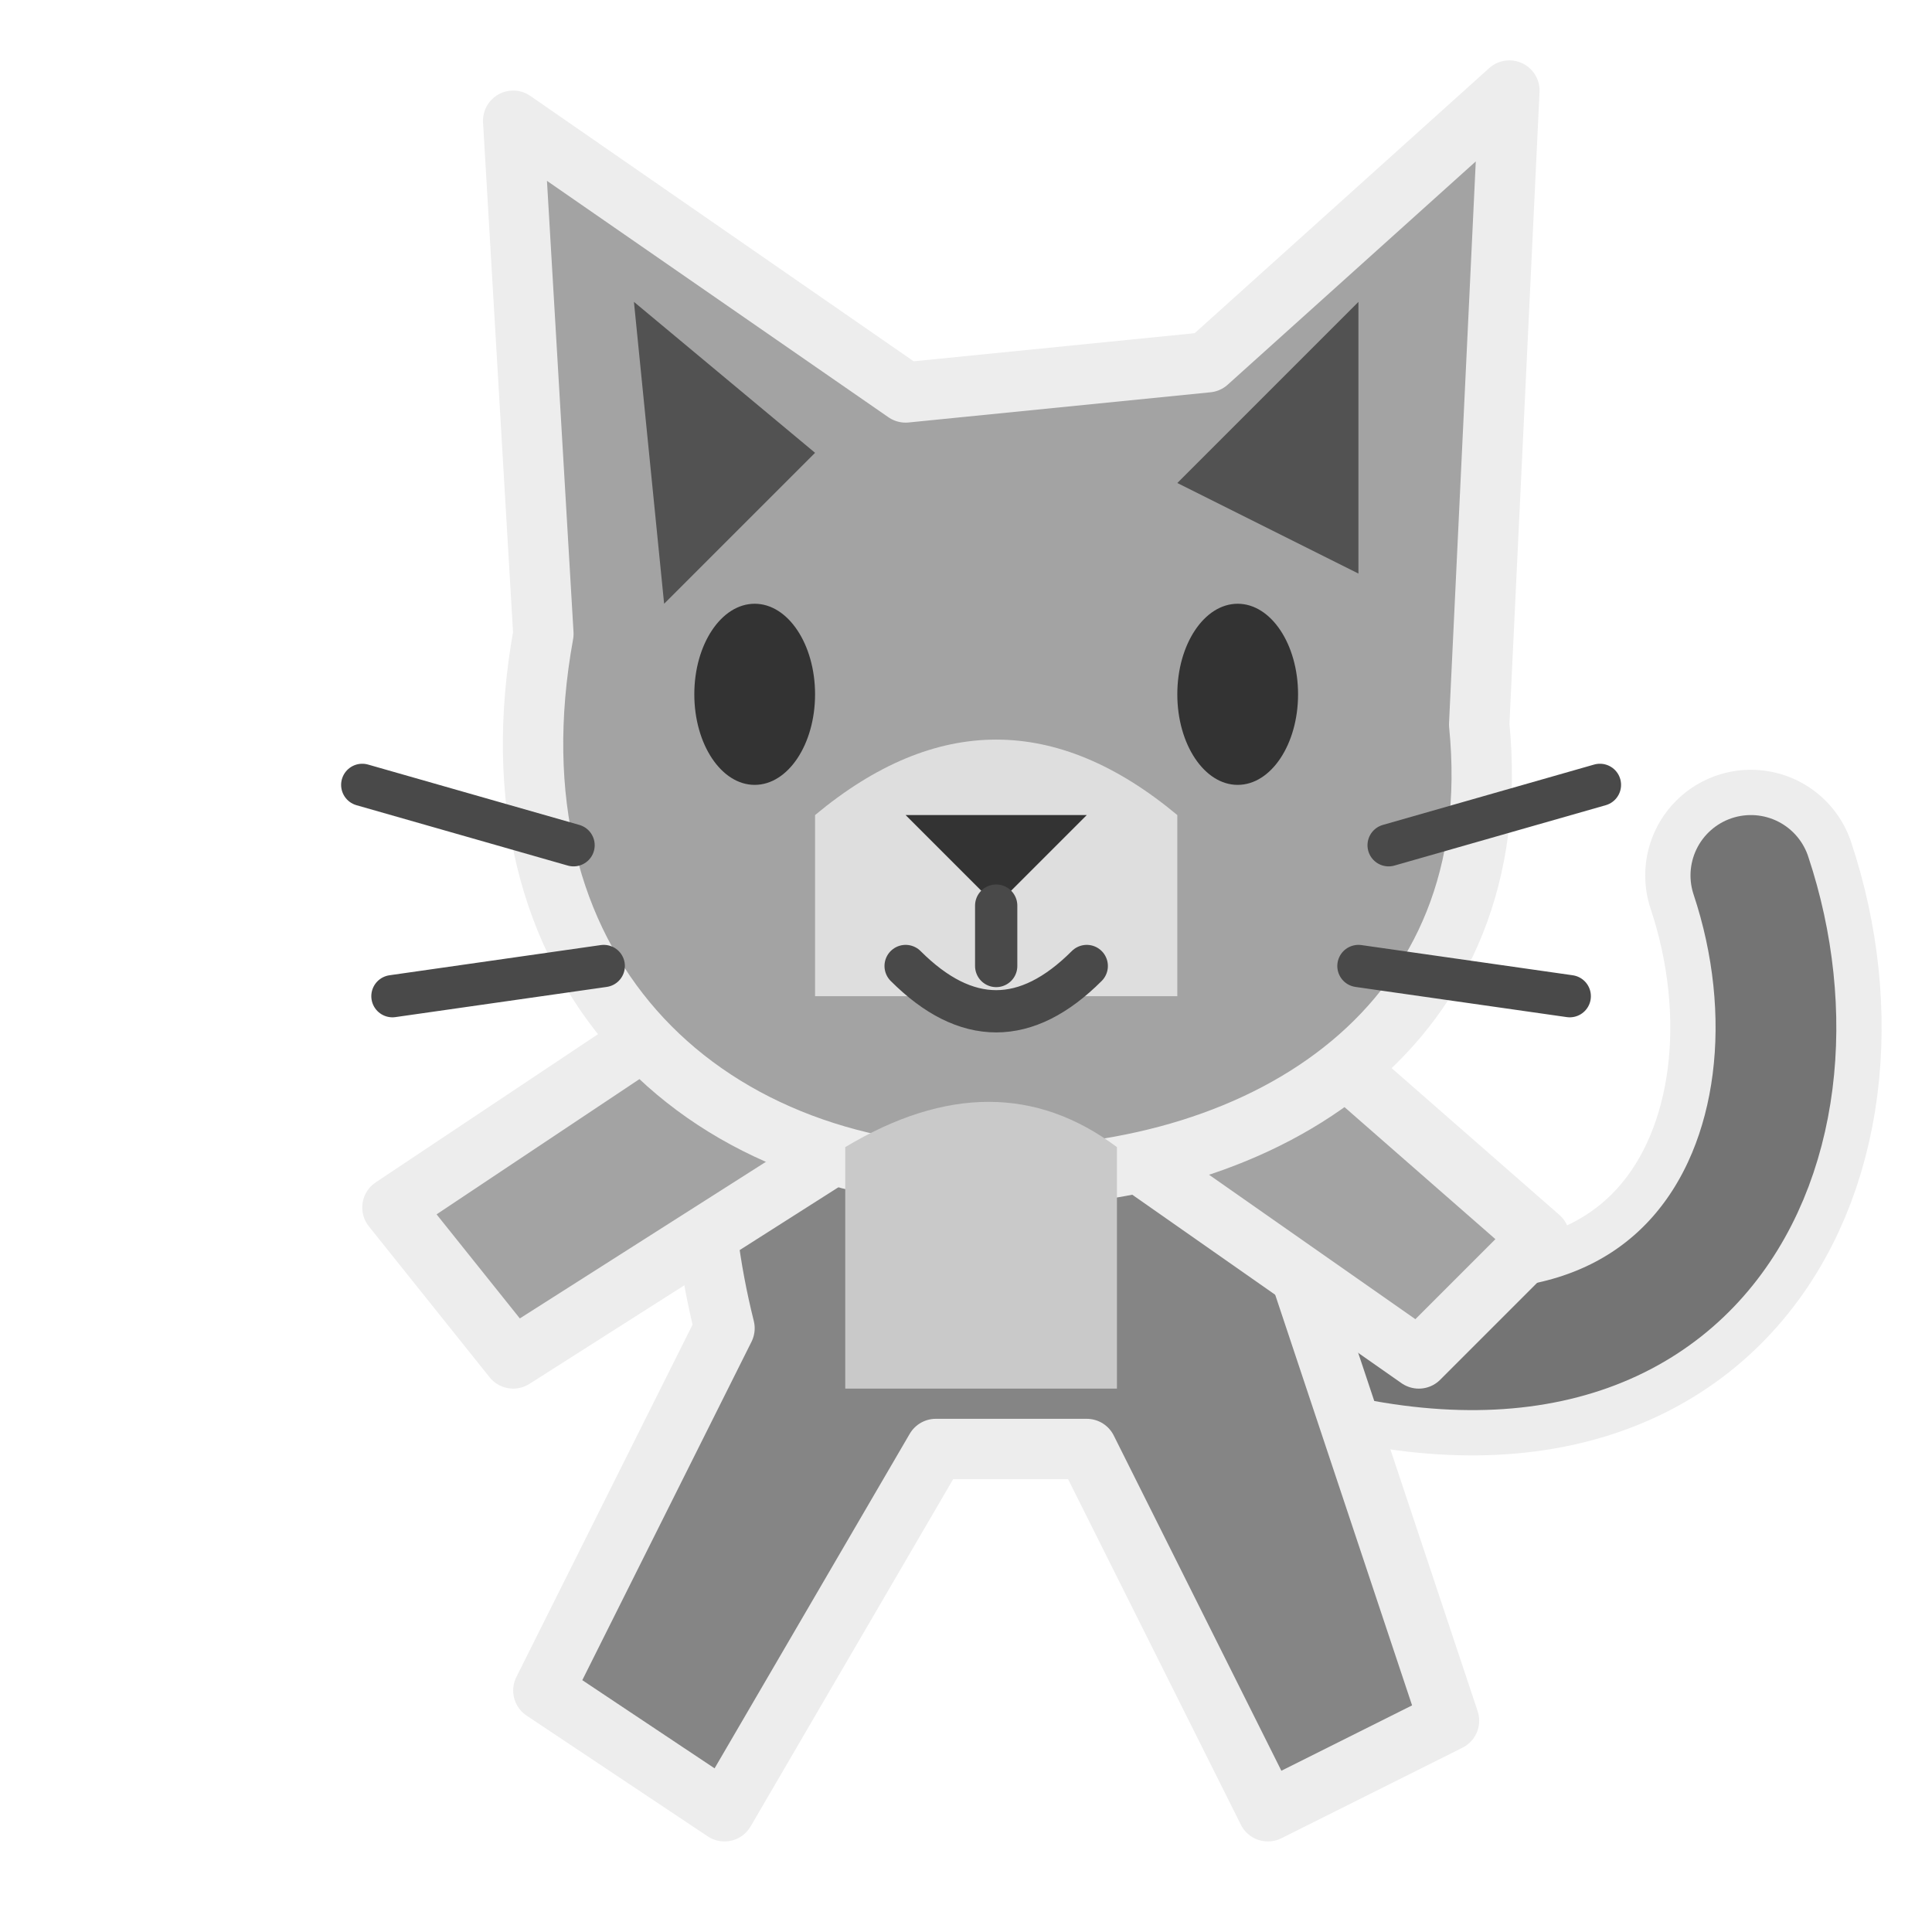
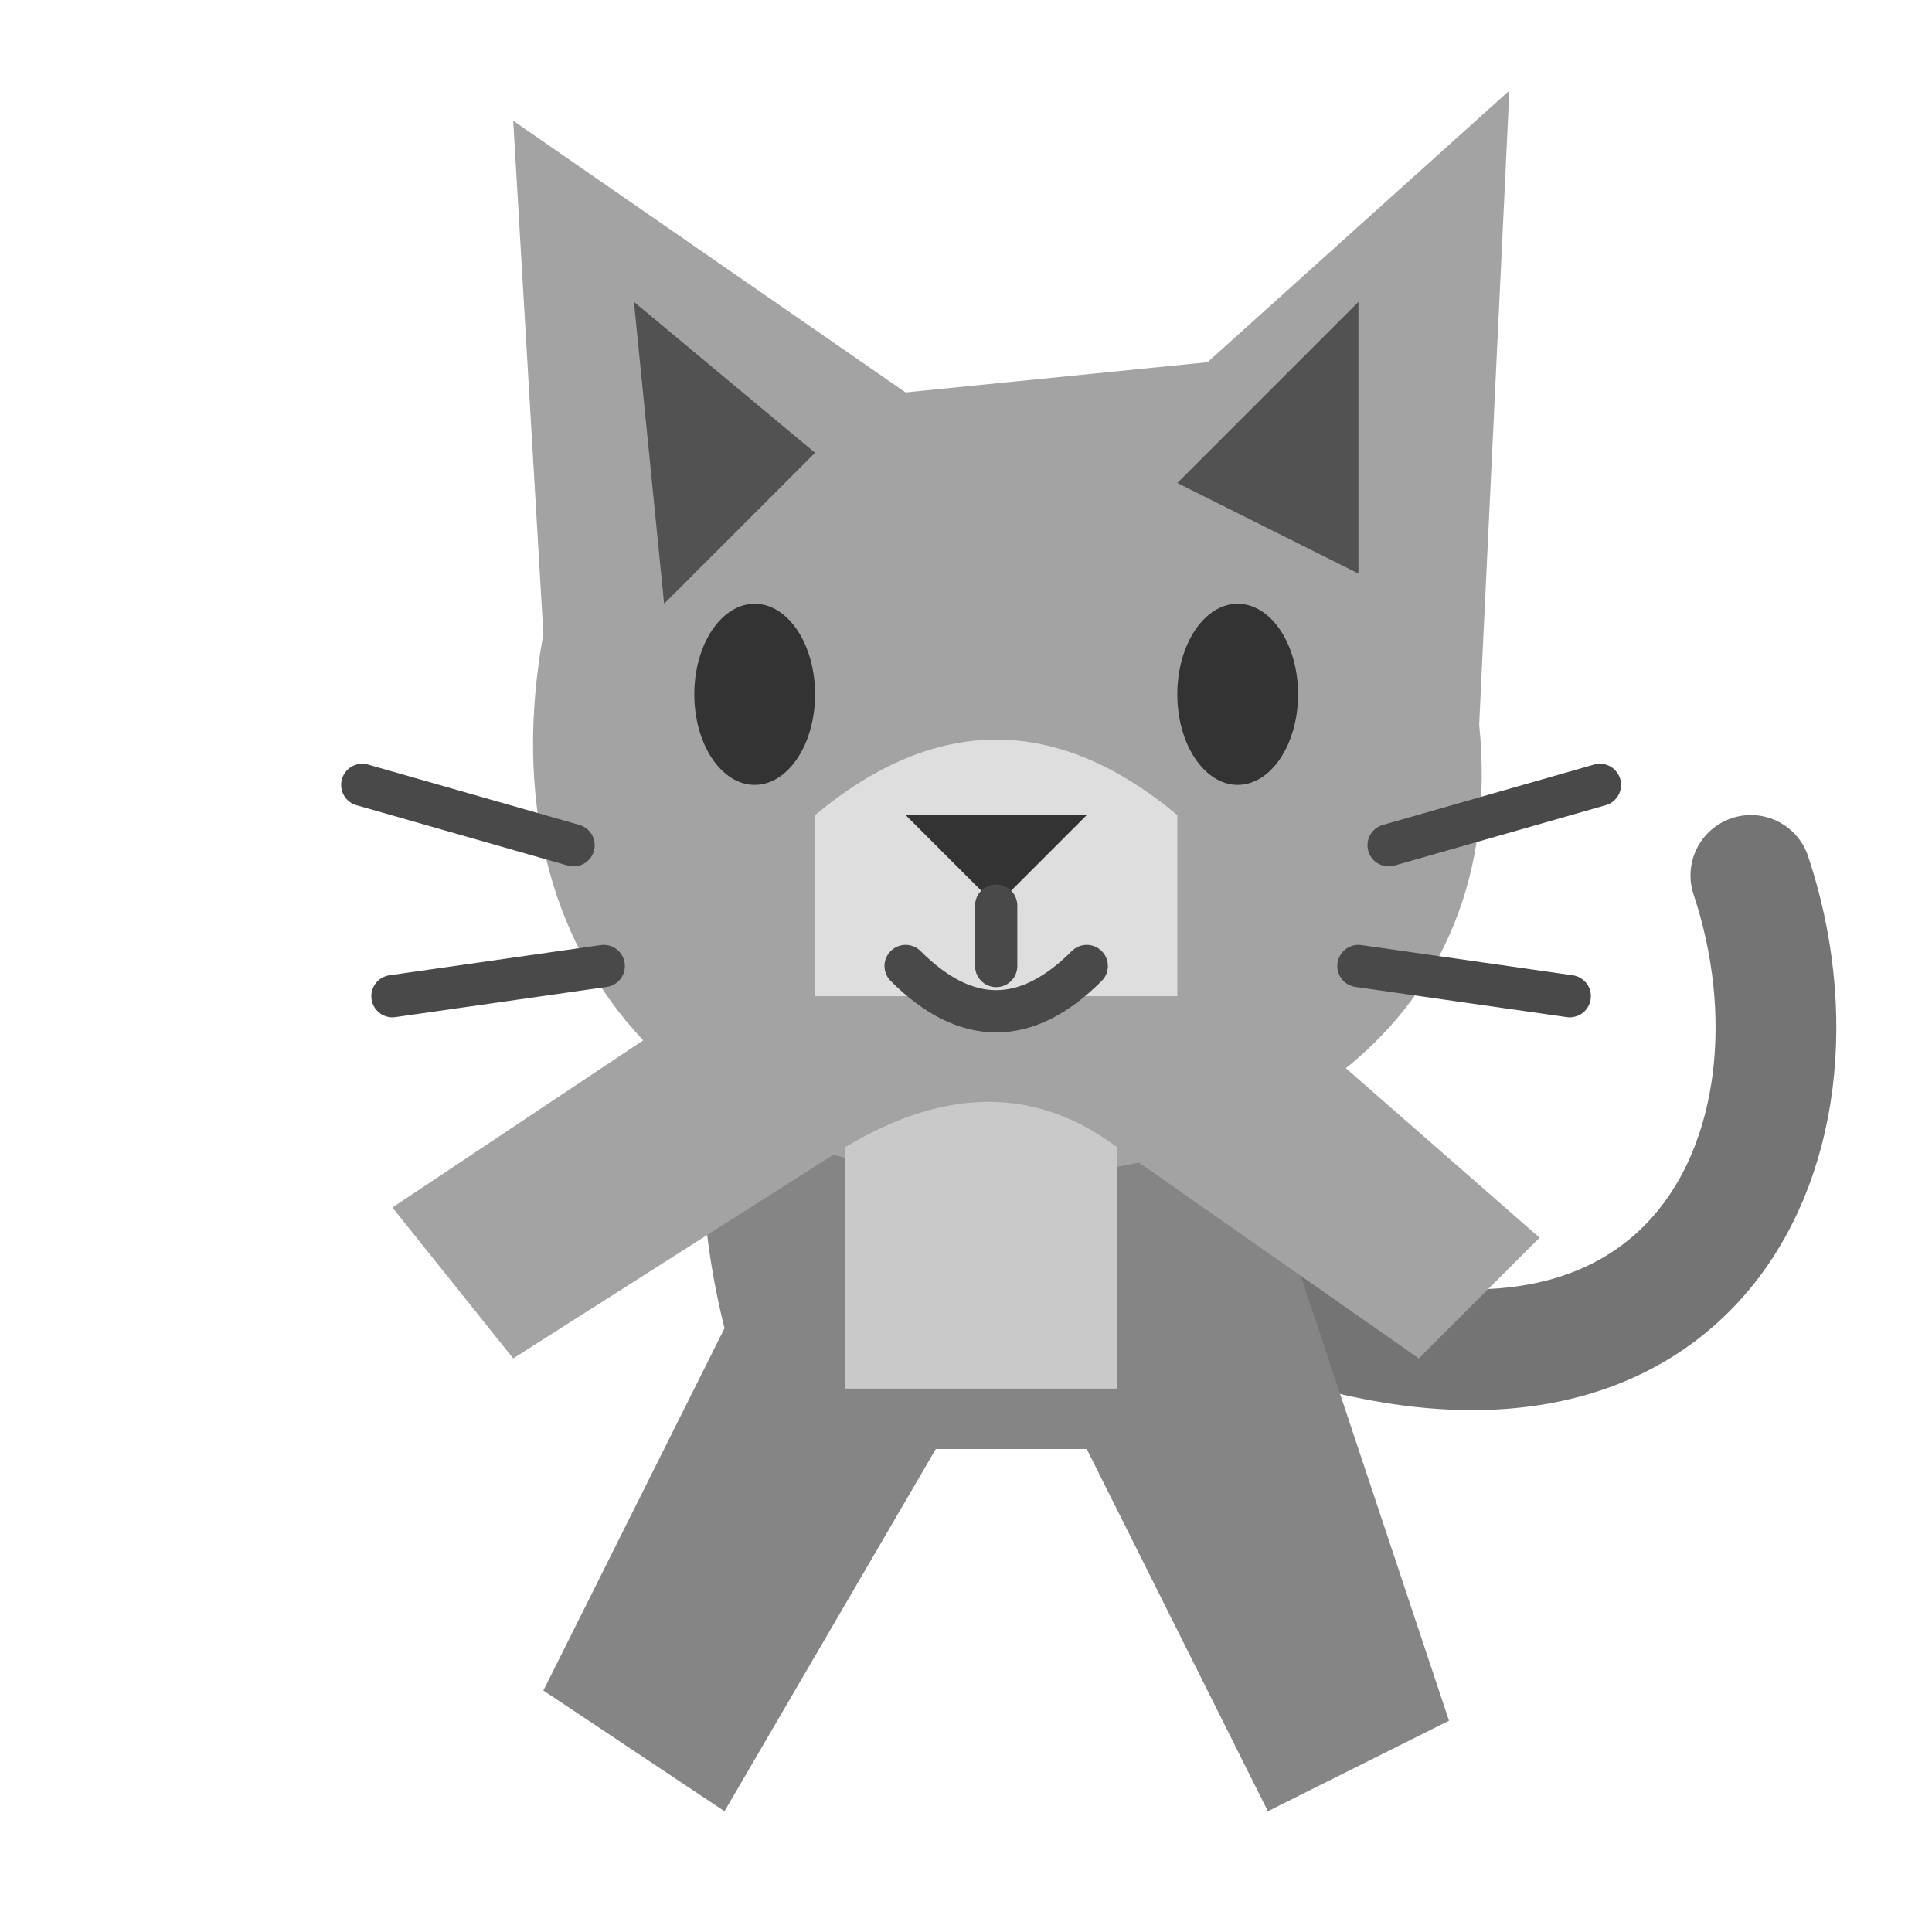
<svg xmlns="http://www.w3.org/2000/svg" width="64" height="64" viewBox="0 0 64 64">
-   <g stroke="#ededed" stroke-width="2" stroke-linecap="round" stroke-linejoin="round">
-     <path d="M41 43c15 6 20-5 17-14" fill="none" stroke-width="7" />
+   <g stroke-linecap="round">
    <path d="M41 43c15 6 20-5 17-14" fill="none" stroke="#747474" stroke-width="4" />
    <path d="m24 44-6 12 6 4 7-12 5 0 6 12 6-3-5-15c-1-9-5-15-12-15-7 1-9 9-7 17z" fill="#858585" />
    <path d="m22 34-9 6 4 5 11-7m15-4 8 7-4 4-10-7" fill="#a3a3a3" />
    <path d="M18 21 17 4l13 9 10-1 10-9-1 21c1 10-7 15-16 15-10 0-17-7-15-18z" fill="#a3a3a3" />
  </g>
  <path d="m21 10 1 10 5-5zm24 0-6 6 6 3z" fill="#525252" />
  <path d="M28 38q5-3 9 0v8h-9z" fill="#c9c9c9" />
  <path d="M27 27q6-5 12 0v6H27z" fill="#dedede" />
  <g fill="#333333">
    <ellipse cx="25" cy="23" rx="2" ry="3" />
    <ellipse cx="41" cy="23" rx="2" ry="3" />
    <path d="m30 27 6 0-3 3z" />
  </g>
  <g fill="none" stroke="#494949" stroke-width="1.4" stroke-linecap="round">
    <path d="M33 30v2m-3 0q3 3 6 0M19 28l-7-2m8 6-7 1m33-5 7-2m-8 6 7 1" />
  </g>
</svg>
